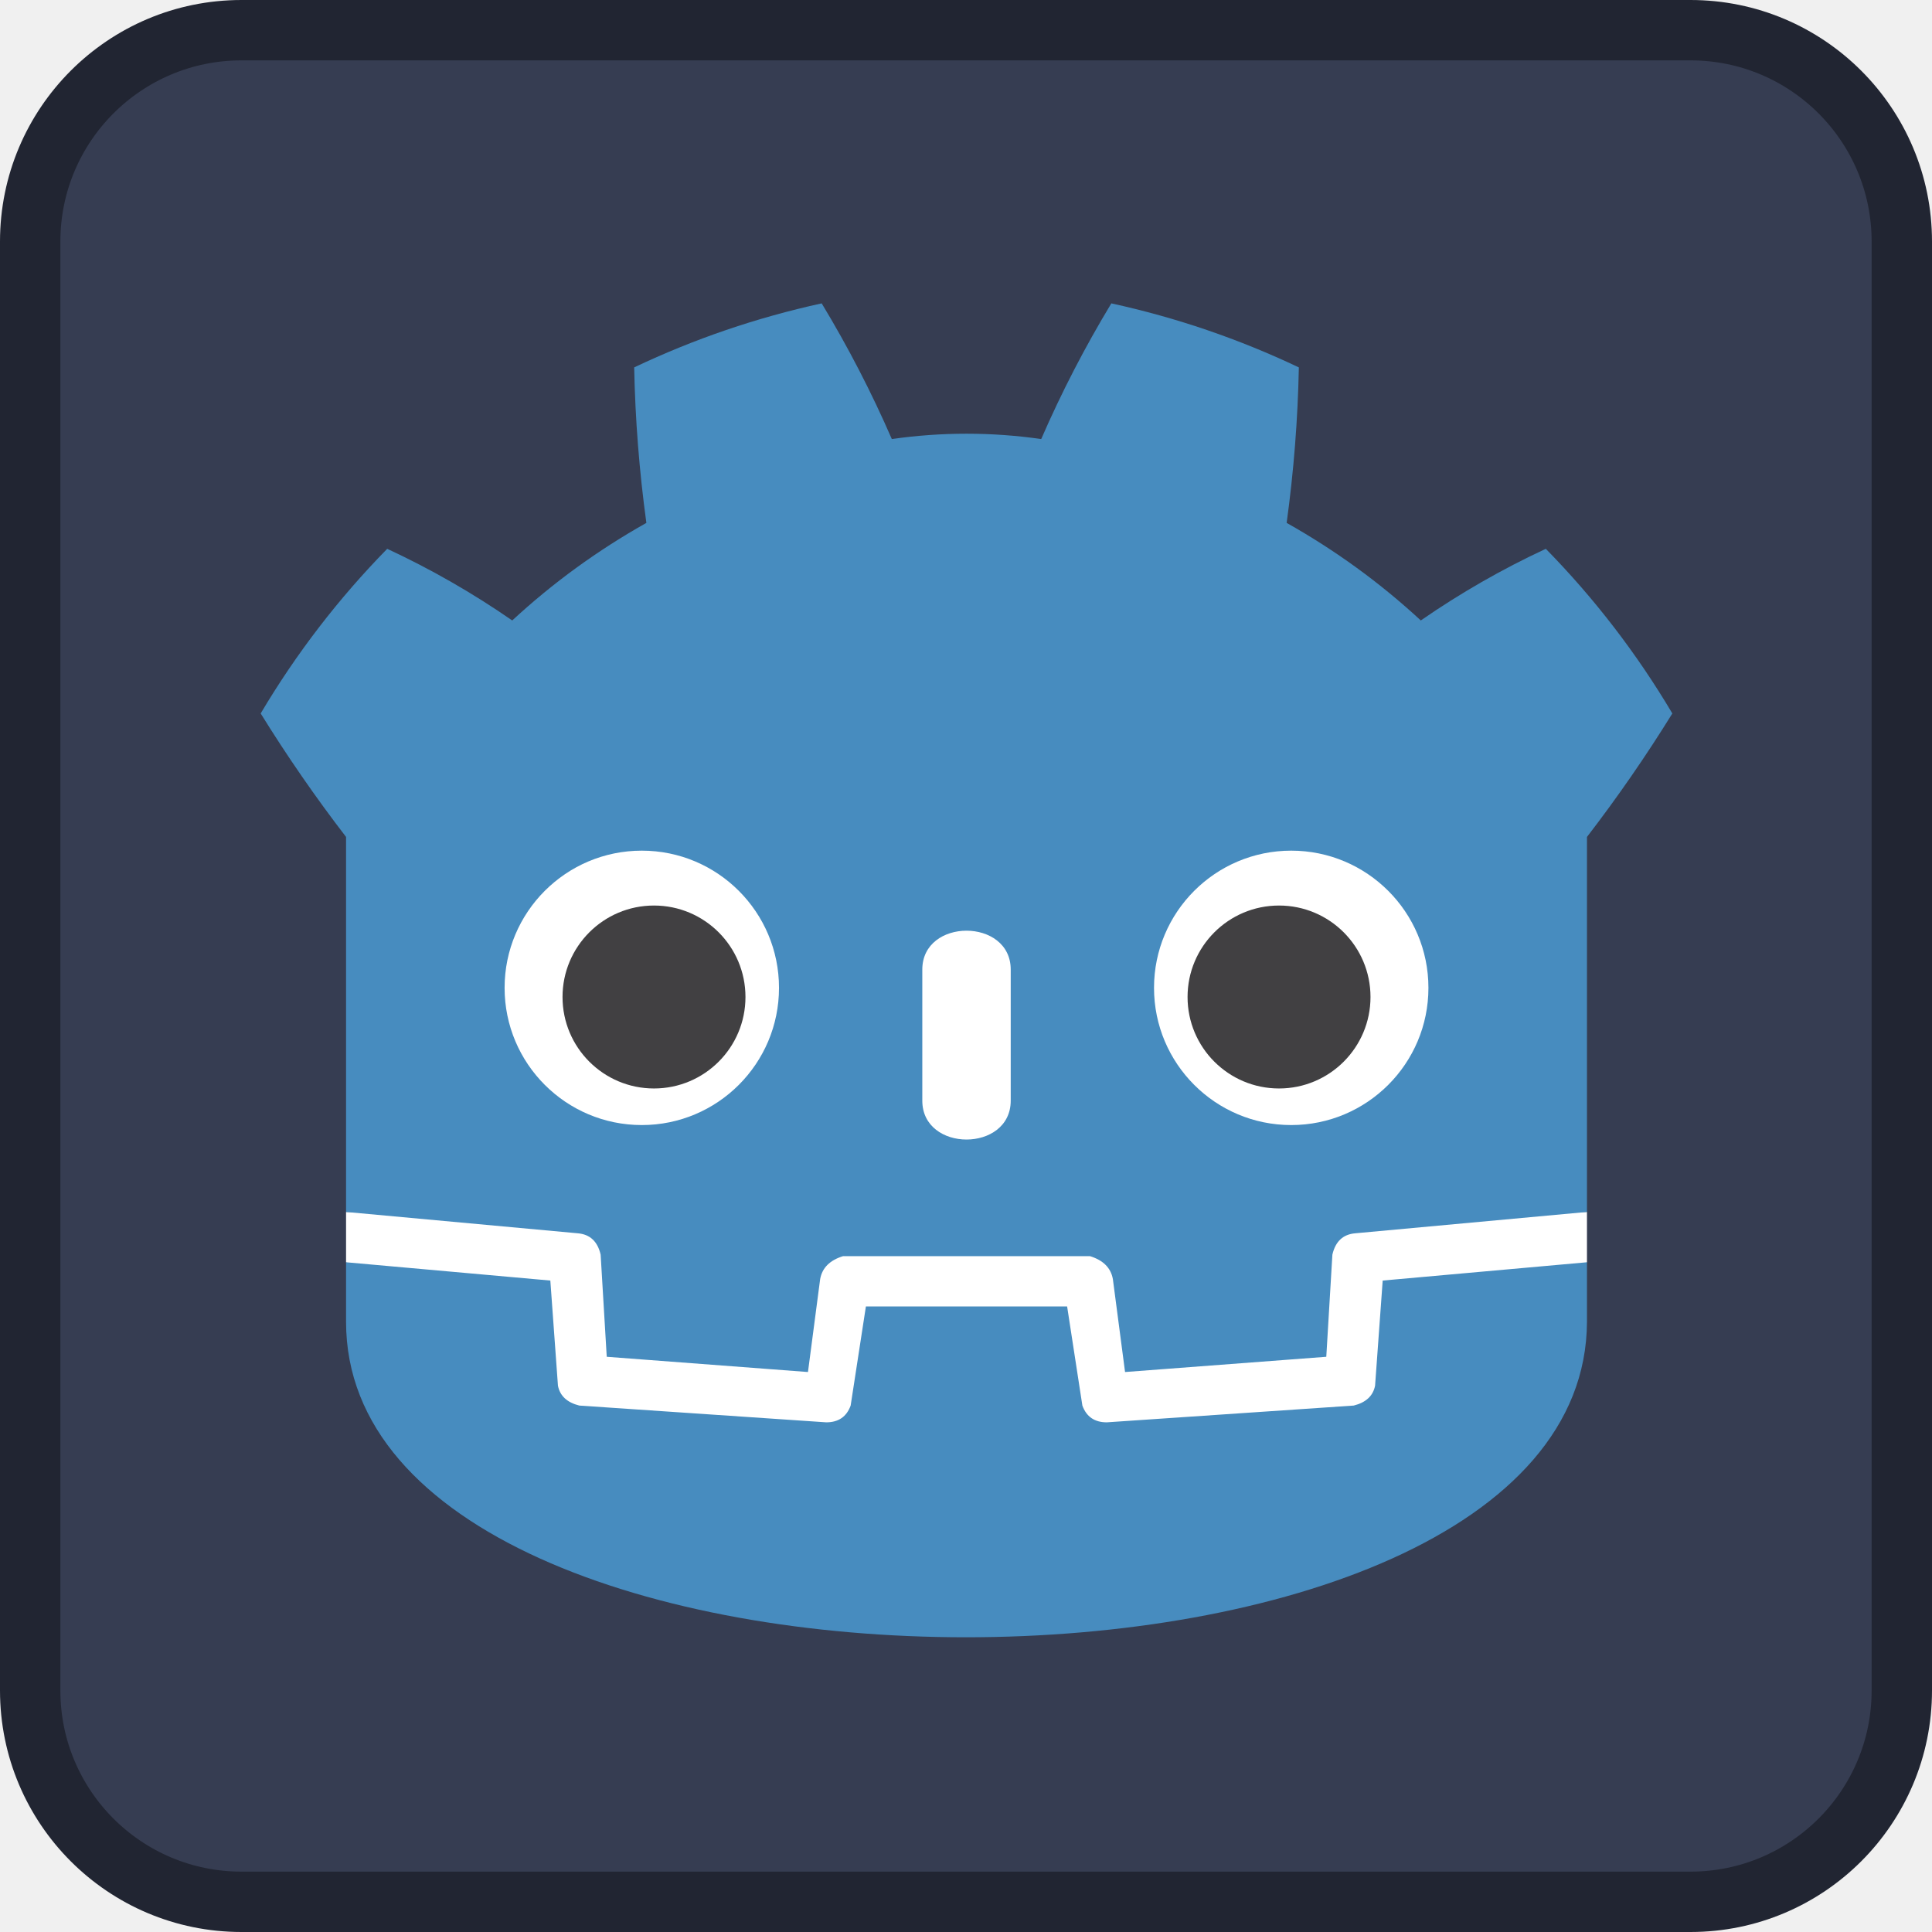
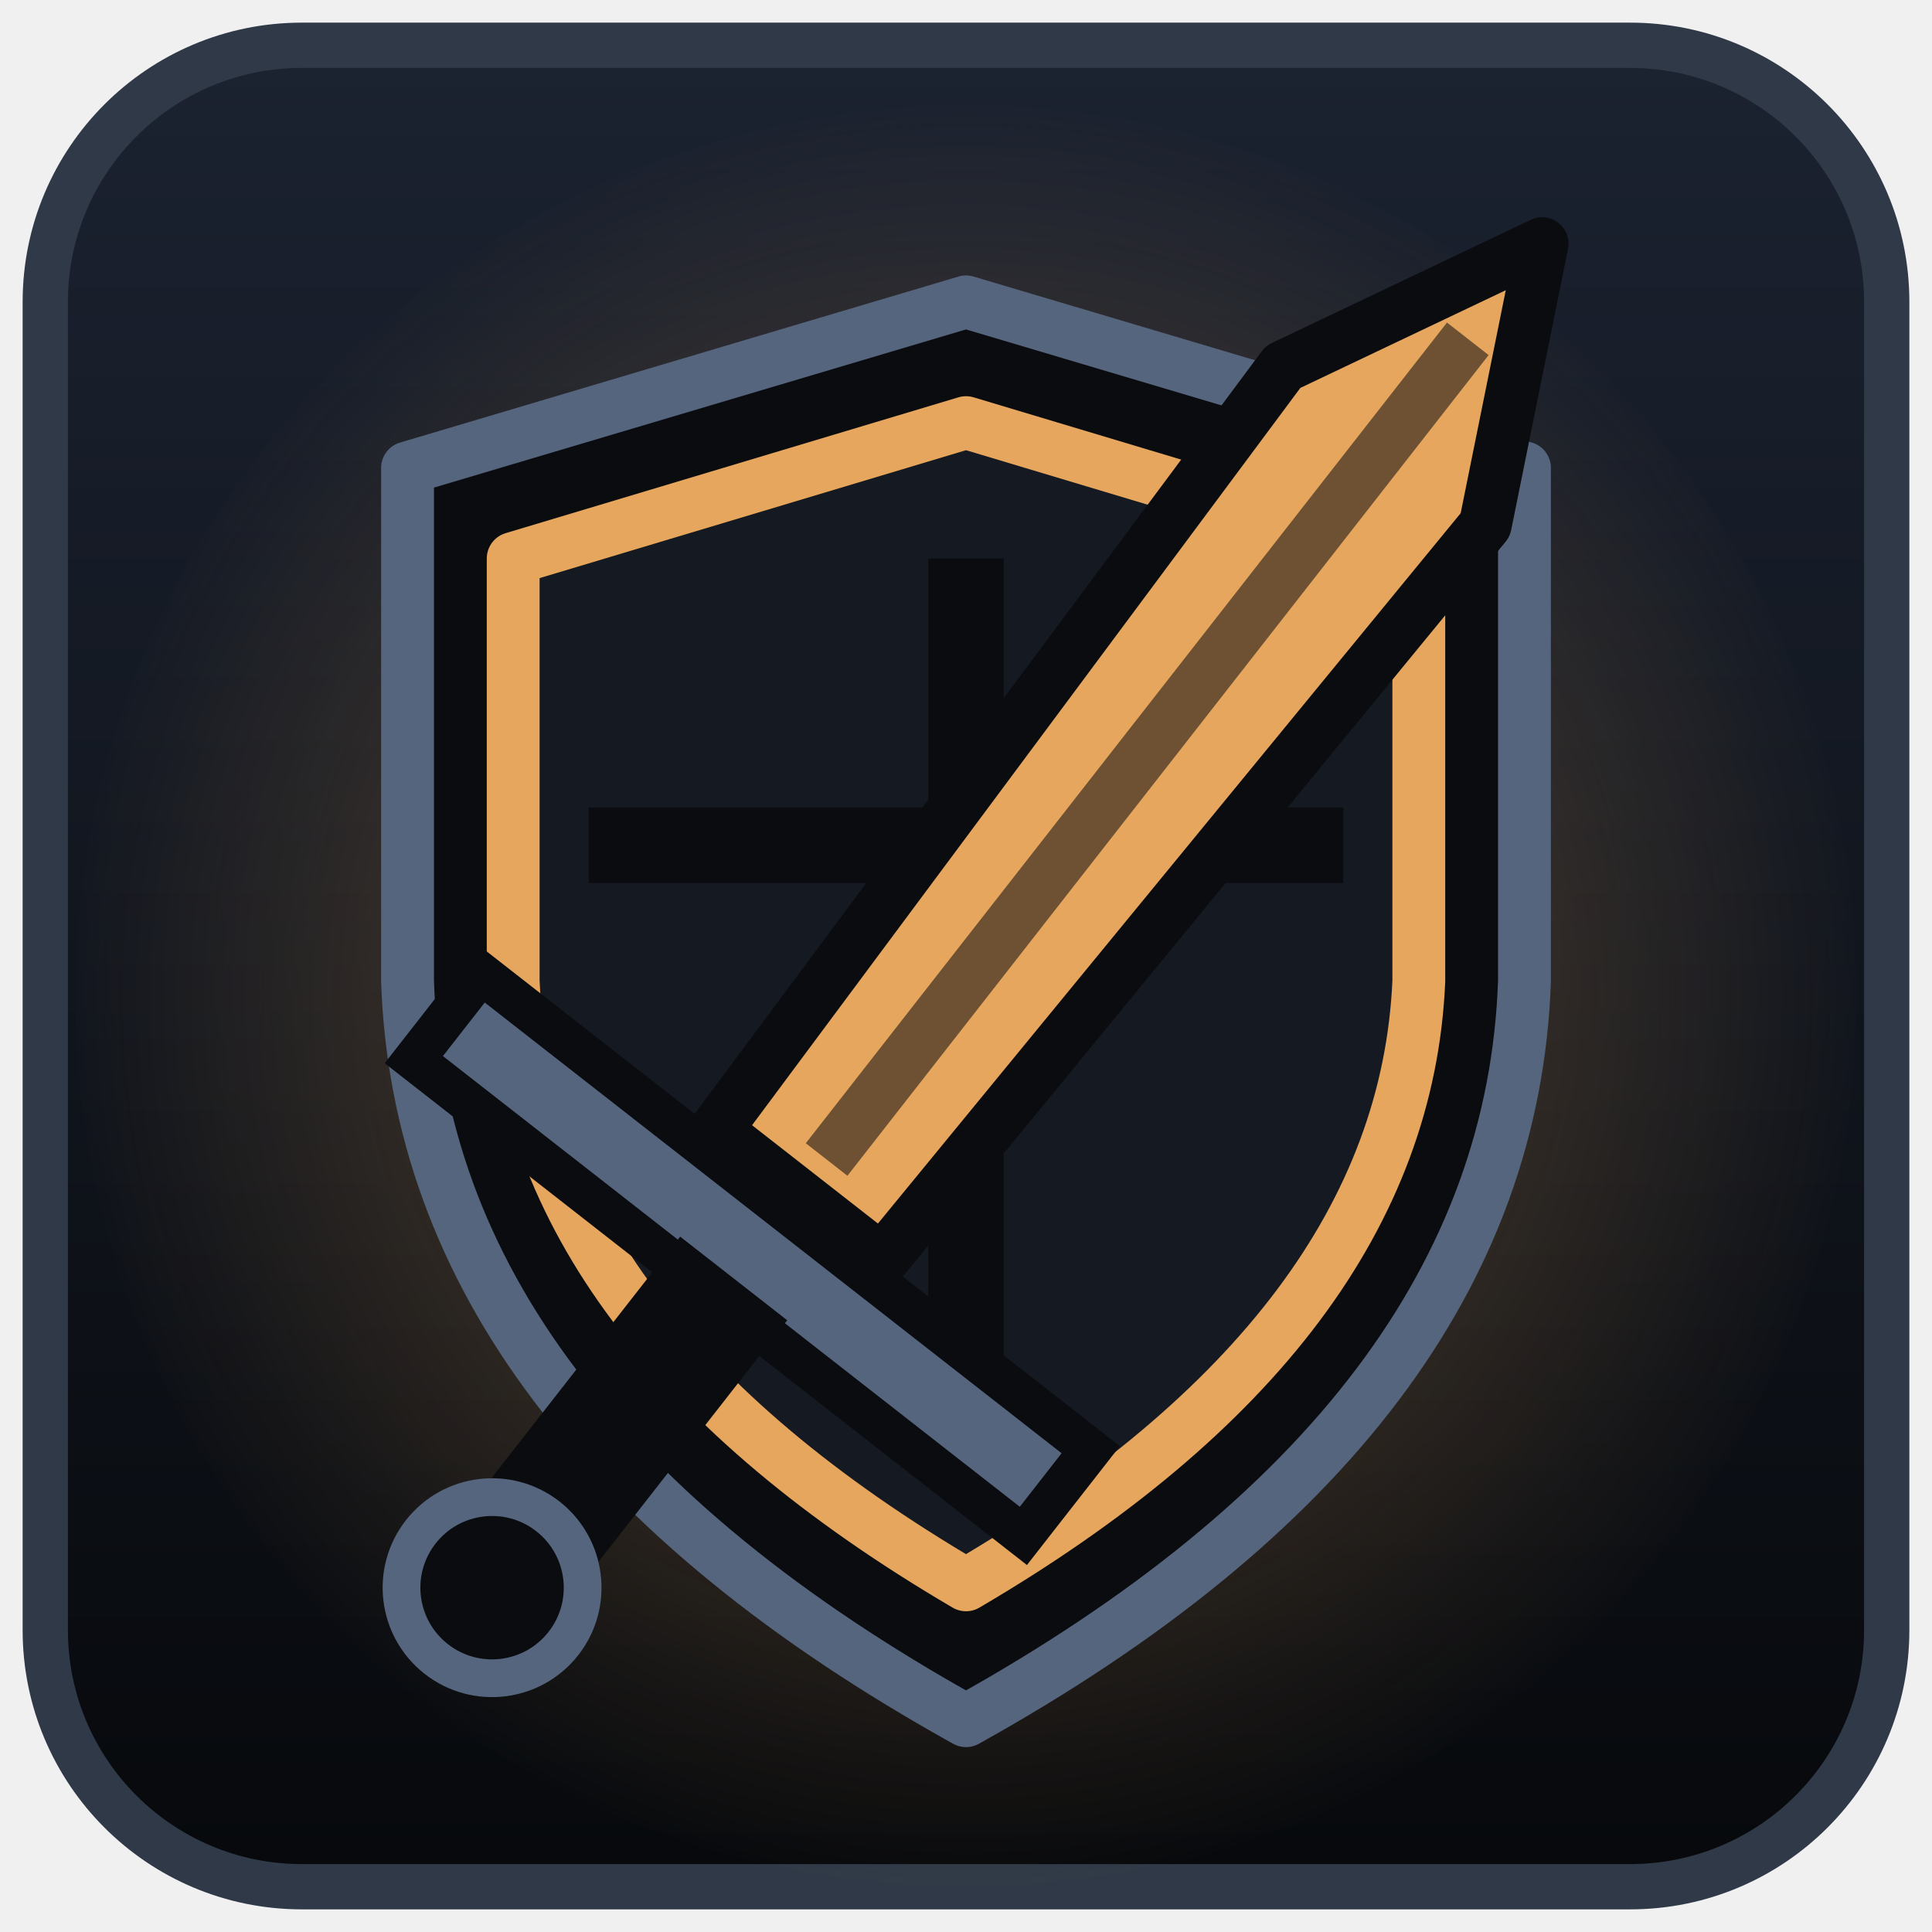
- <svg xmlns="http://www.w3.org/2000/svg" width="128" height="128">
-   <rect width="124" height="124" x="2" y="2" fill="#363d52" stroke="#212532" stroke-width="4" rx="14" />
-   <g fill="#fff" transform="translate(12.322 12.322)scale(.101)">
-     <path d="M105 673v33q407 354 814 0v-33z" />
-     <path fill="#478cbf" d="m105 673 152 14q12 1 15 14l4 67 132 10 8-61q2-11 15-15h162q13 4 15 15l8 61 132-10 4-67q3-13 15-14l152-14V427q30-39 56-81-35-59-83-108-43 20-82 47-40-37-88-64 7-51 8-102-59-28-123-42-26 43-46 89-49-7-98 0-20-46-46-89-64 14-123 42 1 51 8 102-48 27-88 64-39-27-82-47-48 49-83 108 26 42 56 81zm0 33v39c0 276 813 276 814 0v-39l-134 12-5 69q-2 10-14 13l-162 11q-12 0-16-11l-10-65H446l-10 65q-4 11-16 11l-162-11q-12-3-14-13l-5-69z" />
-     <path d="M483 600c0 34 58 34 58 0v-86c0-34-58-34-58 0z" />
-     <circle cx="725" cy="526" r="90" />
-     <circle cx="299" cy="526" r="90" />
-   </g>
-   <g fill="#414042" transform="translate(12.322 12.322)scale(.101)">
-     <circle cx="307" cy="532" r="60" />
-     <circle cx="717" cy="532" r="60" />
+ <svg xmlns="http://www.w3.org/2000/svg" width="256" height="256" viewBox="0 0 256 256">
+   <defs>
+     <linearGradient id="pl" x1="0" y1="0" x2="0" y2="1">
+       <stop offset="0" stop-color="#1b2230" />
+       <stop offset="1" stop-color="#07090c" />
+     </linearGradient>
+     <radialGradient id="gl" cx="0.5" cy="0.5" r="0.5">
+       <stop offset="0" stop-color="#e6a65d" stop-opacity="0.55" />
+       <stop offset="0.6" stop-color="#e6a65d" stop-opacity="0.16" />
+       <stop offset="1" stop-color="#e6a65d" stop-opacity="0" />
+     </radialGradient>
+   </defs>
+   <rect x="6" y="6" width="244" height="244" rx="34" fill="url(#pl)" stroke="#2f3947" stroke-width="6" />
+   <circle cx="128" cy="132" r="118" fill="url(#gl)" />
+   <path d="M128 40 L202 62 L202 130 Q200 188 128 228 Q56 188 54 130 L54 62 Z" fill="#0a0c10" stroke="#56657e" stroke-width="7" stroke-linejoin="round" />
+   <path d="M128 56 L188 74 L188 130 Q186 176 128 210 Q70 176 68 130 L68 74 Z" fill="#141922" stroke="#e6a65d" stroke-width="7" stroke-linejoin="round" />
+   <path d="M128 74 L128 196" stroke="#0a0c10" stroke-width="10" />
+   <path d="M78 112 L178 112" stroke="#0a0c10" stroke-width="10" />
+   <g transform="rotate(38 128 130)">
+     <path d="M128 6 L145 40 L142 166 L114 166 L111 40 Z" fill="#e6a65d" stroke="#0a0c10" stroke-width="7" stroke-linejoin="round" />
+     <path d="M128 22 L128 160" stroke="#0a0c10" stroke-width="7" stroke-opacity="0.55" />
+     <path d="M84 176 L172 176" stroke="#0a0c10" stroke-width="20" stroke-linecap="square" />
+     <path d="M84 176 L172 176" stroke="#56657e" stroke-width="9" stroke-linecap="square" />
+     <path d="M128 180 L128 226" stroke="#0a0c10" stroke-width="18" />
+     <circle cx="128" cy="232" r="12" fill="#0a0c10" stroke="#56657e" stroke-width="5" />
  </g>
</svg>
